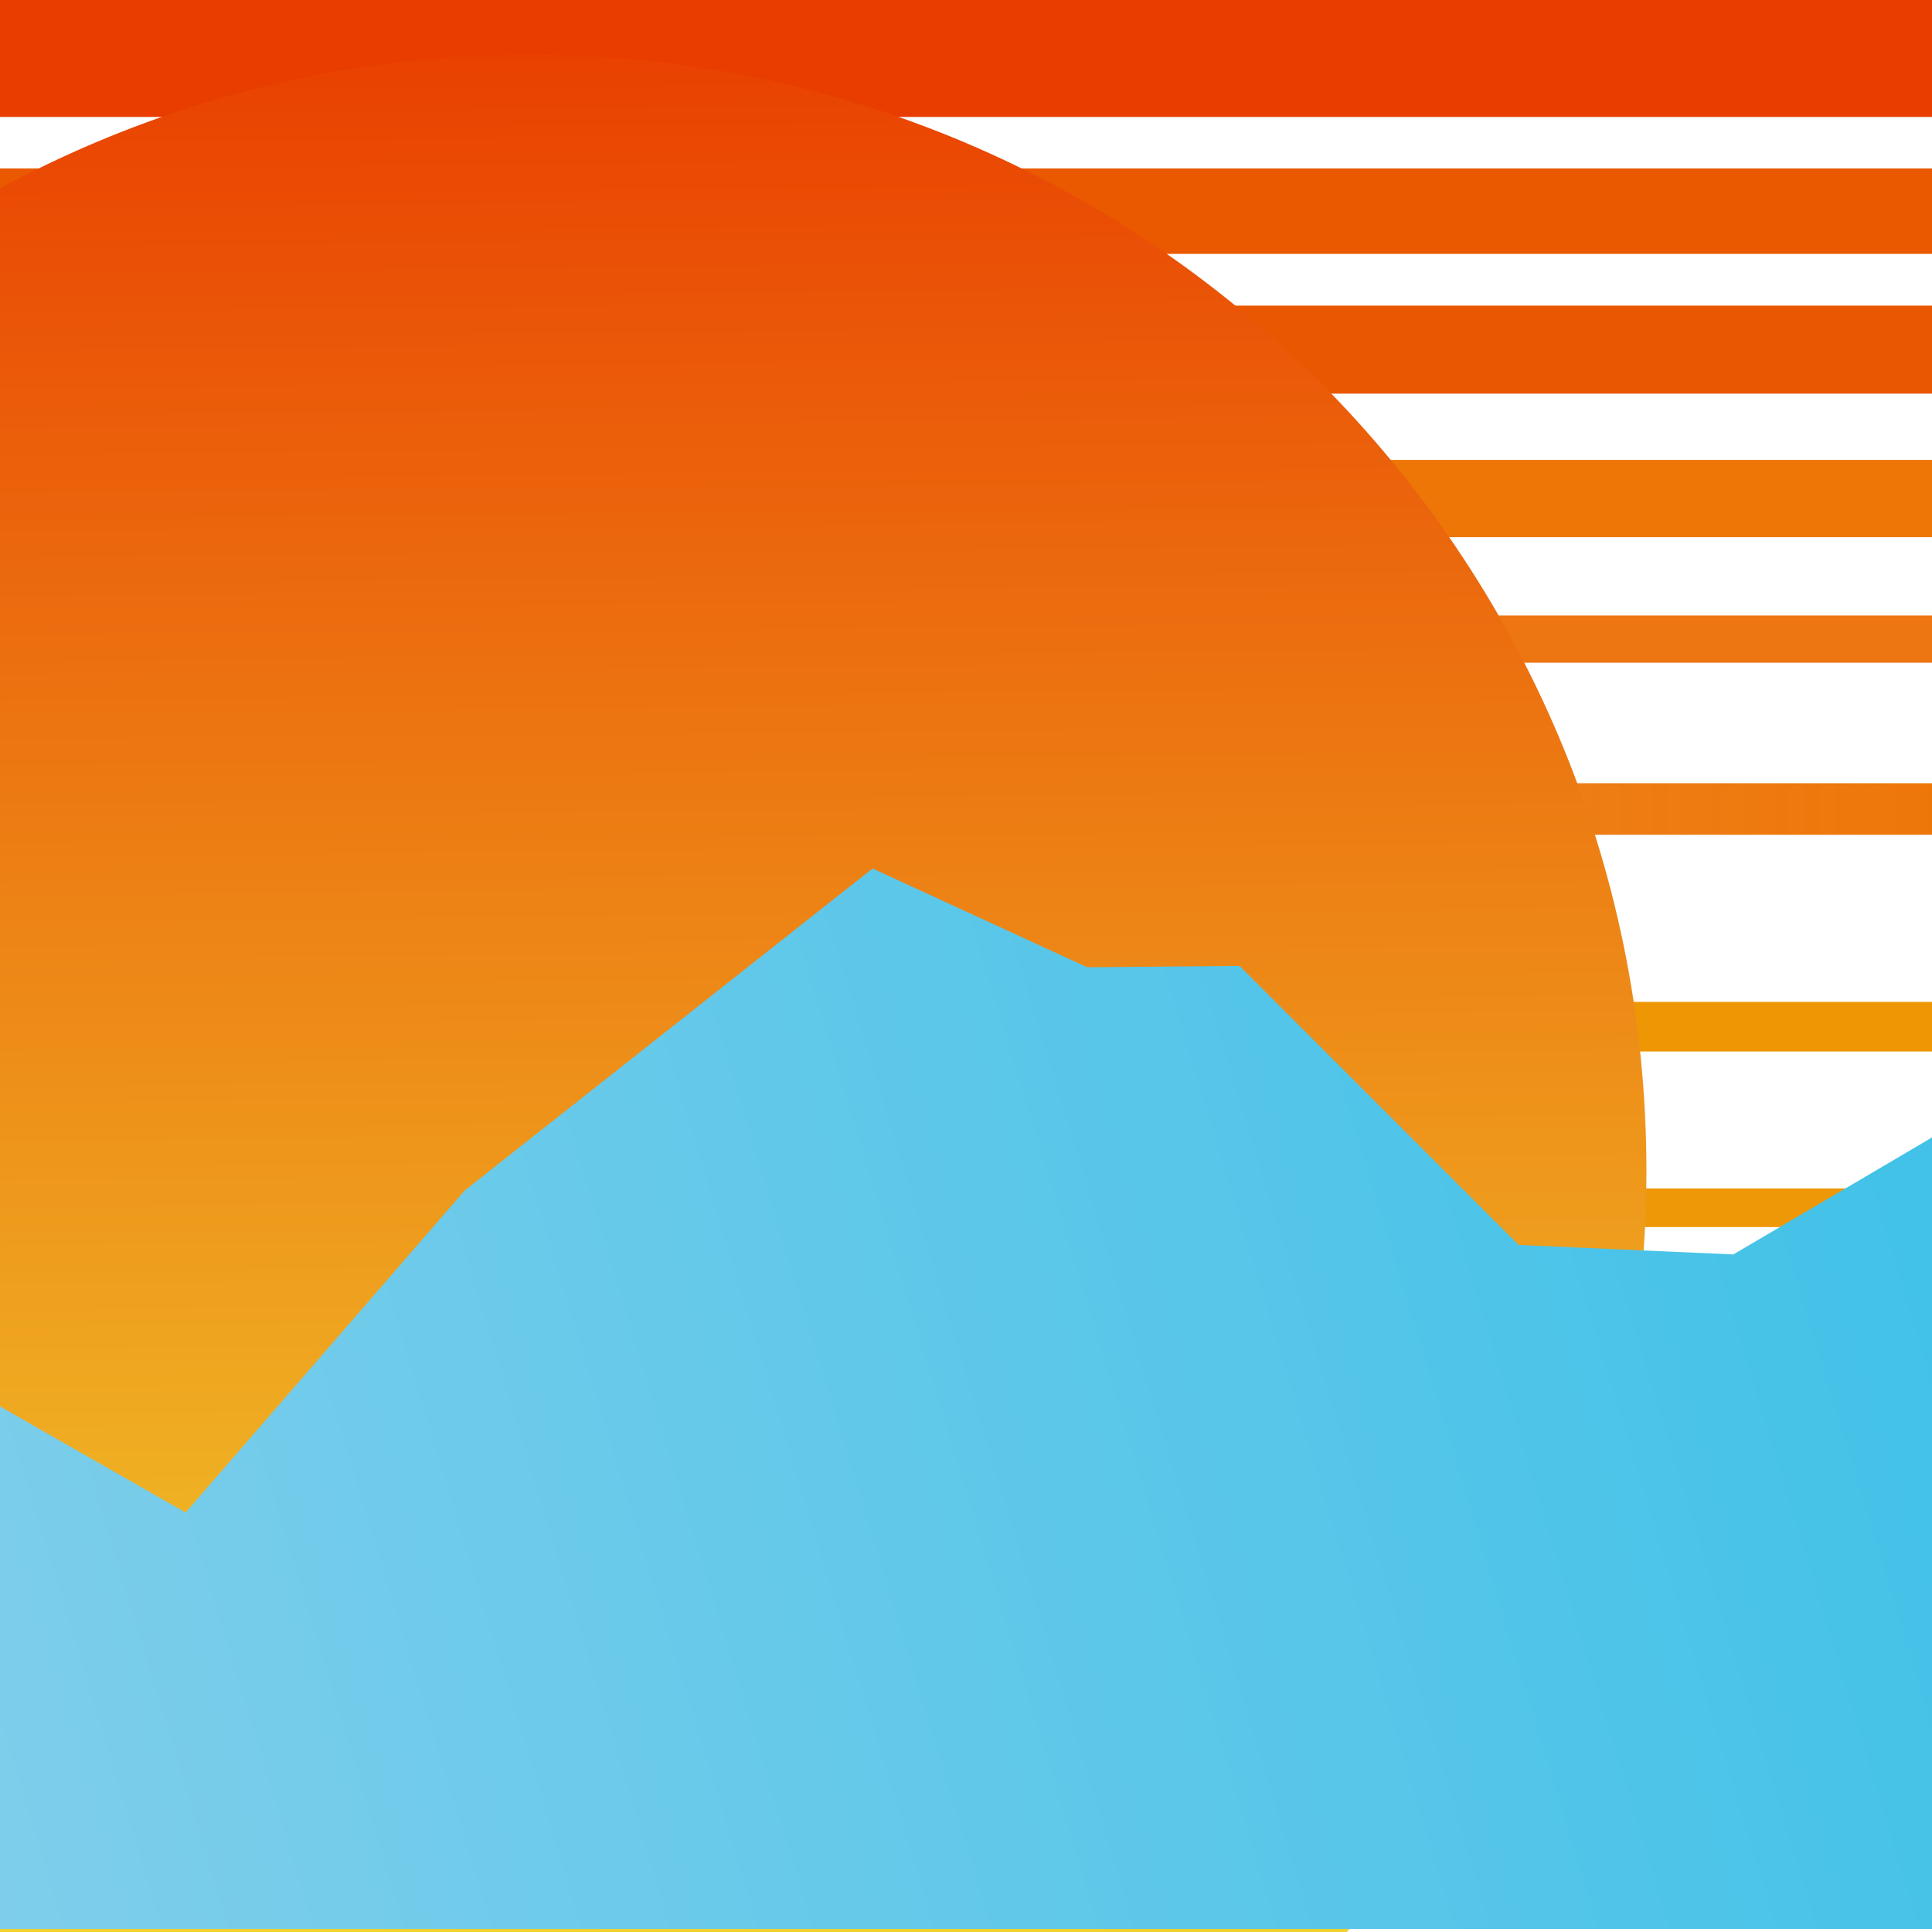
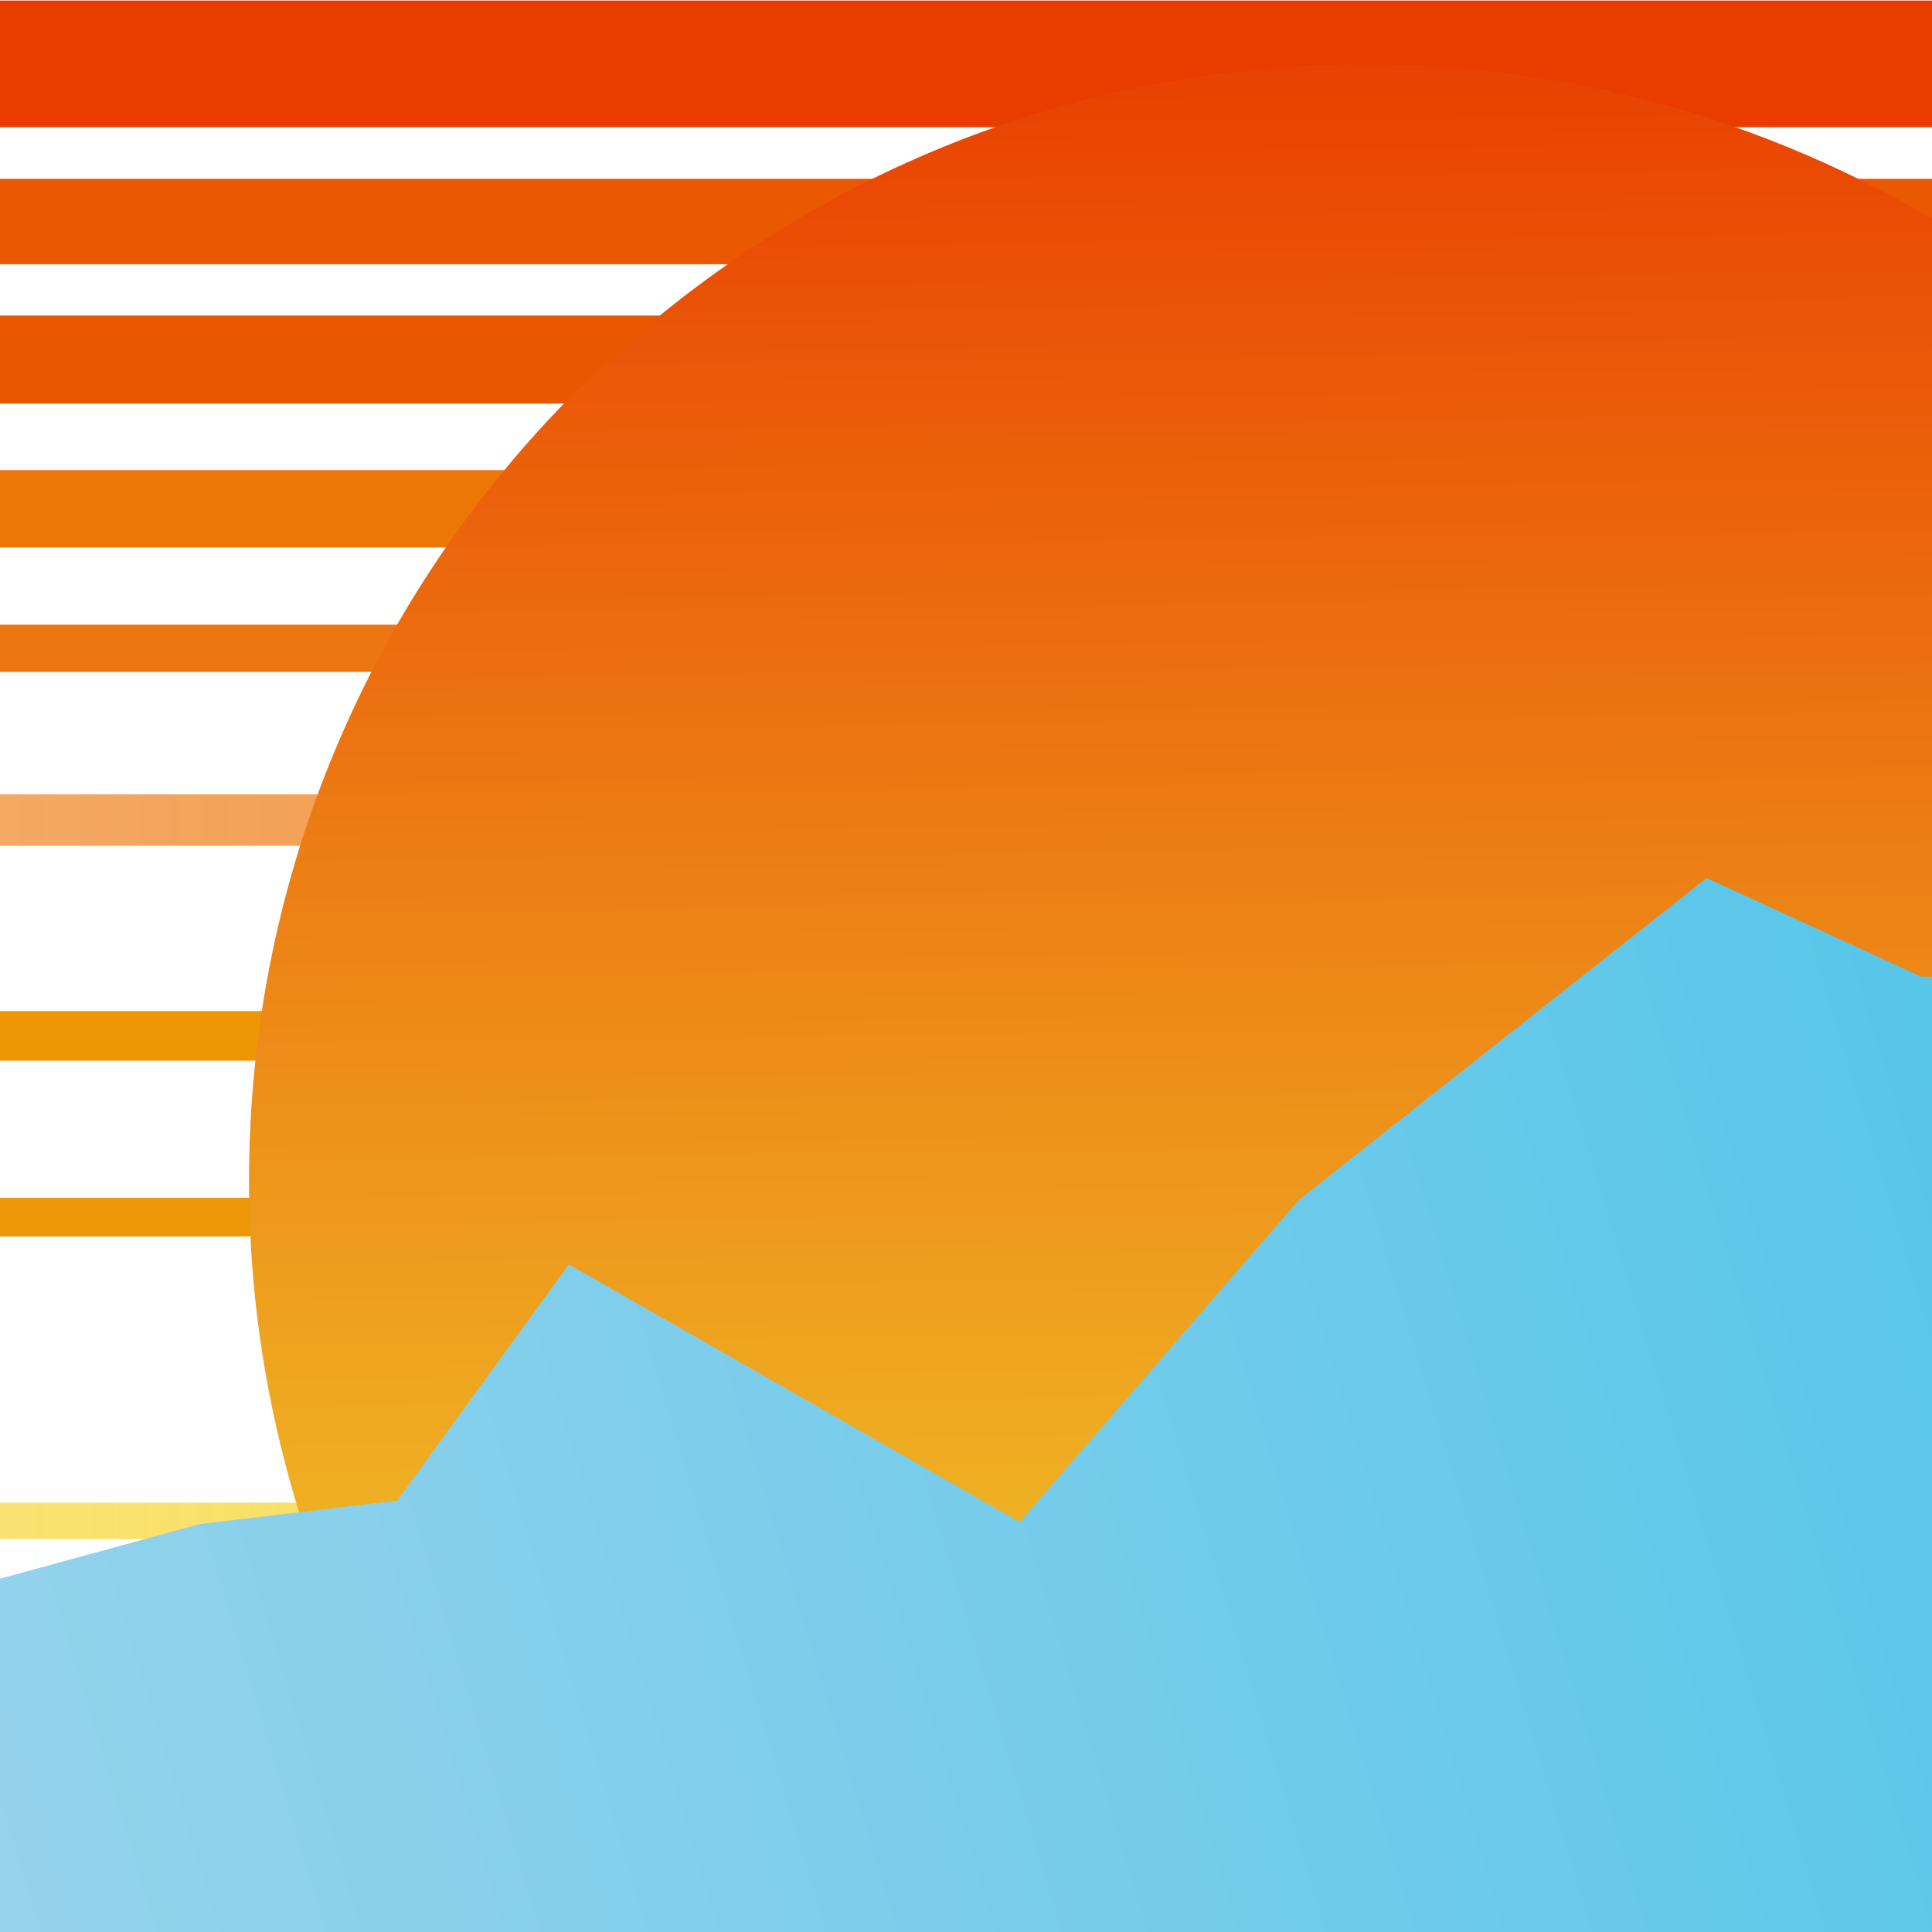
- <svg xmlns="http://www.w3.org/2000/svg" version="1.1" viewBox="0 0 90 90">
+ <svg xmlns="http://www.w3.org/2000/svg" height="90" width="90" version="1.1" viewBox="0 0 90 90">
  <defs>
-     <linearGradient id="k" y2="42.306" gradientUnits="userSpaceOnUse" x2="225.9" gradientTransform="translate(-135.303,-0.4520548)" y1="90" x1="68.946">
-       <stop id="stop7" stop-color="#d0e6ee" stop-opacity=".11" offset="0" />
-       <stop id="stop9" stop-color="#9dd4ec" offset="0.089" />
-       <stop id="stop11" stop-color="#3fc1e8" offset="1" />
+     <linearGradient id="k" x1="68.9" gradientUnits="userSpaceOnUse" y1="90" gradientTransform="translate(-96.4 .0255)" x2="226" y2="42.3">
+       <stop stop-color="#d0e6ee" stop-opacity=".11" offset="0" />
+       <stop stop-color="#9dd4ec" offset=".089" />
+       <stop stop-color="#3fc1e8" offset="1" />
    </linearGradient>
-     <linearGradient id="j" y2="0.583" gradientUnits="userSpaceOnUse" x2="157.26" y1="90" x1="158">
-       <stop id="stop14" stop-color="#f1d12d" offset="0" />
-       <stop id="stop16" stop-color="#e93d00" offset="1" />
+     <linearGradient id="j" y2=".583" gradientUnits="userSpaceOnUse" y1="90" gradientTransform="translate(-96.4 .0255)" x2="157" x1="158">
+       <stop stop-color="#f1d12d" offset="0" />
+       <stop stop-color="#e93d00" offset="1" />
    </linearGradient>
-     <linearGradient id="i" y2="2.8" gradientUnits="userSpaceOnUse" x2="230" gradientTransform="translate(-135.303,-0.4520548)" y1="3" x1="14">
-       <stop id="stop19" stop-color="#e93d00" stop-opacity="0" offset="0" />
-       <stop id="stop21" stop-color="#e93d00" offset="0.05" />
-       <stop id="stop23" stop-color="#e93d00" offset="1" />
+     <linearGradient id="i" x1="14" gradientUnits="userSpaceOnUse" y1="3" gradientTransform="translate(-96.4 .0255)" x2="230" y2="2.8">
+       <stop stop-color="#e93d00" stop-opacity="0" offset="0" />
+       <stop stop-color="#e93d00" offset=".05" />
+       <stop stop-color="#e93d00" offset="1" />
    </linearGradient>
-     <linearGradient id="h" y2="10" gradientUnits="userSpaceOnUse" x2="230" gradientTransform="translate(-135.303,-0.4520548)" y1="9.9" x1="18">
-       <stop id="stop26" stop-color="#ea5800" stop-opacity="0" offset="0" />
-       <stop id="stop28" stop-color="#ea5800" offset="0.056" />
-       <stop id="stop30" stop-color="#ea5800" offset="1" />
+     <linearGradient id="h" x1="18" gradientUnits="userSpaceOnUse" y1="9.9" gradientTransform="translate(-96.4 .0255)" x2="230" y2="10">
+       <stop stop-color="#ea5800" stop-opacity="0" offset="0" />
+       <stop stop-color="#ea5800" offset=".056" />
+       <stop stop-color="#ea5800" offset="1" />
    </linearGradient>
-     <linearGradient id="g" y2="17" gradientUnits="userSpaceOnUse" x2="230" gradientTransform="translate(-135.303,-0.4520548)" y1="17" x1="22">
-       <stop id="stop33" stop-color="#e95700" stop-opacity="0" offset="0" />
-       <stop id="stop35" stop-color="#e95700" offset="0.058" />
-       <stop id="stop37" stop-color="#e95700" offset="1" />
+     <linearGradient id="g" x1="22" gradientUnits="userSpaceOnUse" y1="17" gradientTransform="translate(-96.4 .0255)" x2="230" y2="17">
+       <stop stop-color="#e95700" stop-opacity="0" offset="0" />
+       <stop stop-color="#e95700" offset=".058" />
+       <stop stop-color="#e95700" offset="1" />
    </linearGradient>
-     <linearGradient id="f" y2="24" gradientUnits="userSpaceOnUse" x2="230" gradientTransform="translate(-135.303,-0.4520548)" y1="24" x1="28">
-       <stop id="stop40" stop-color="#ed7606" stop-opacity="0" offset="0" />
-       <stop id="stop42" stop-color="#ed7606" offset="0.061" />
-       <stop id="stop44" stop-color="#ed7606" offset="1" />
+     <linearGradient id="f" x1="28" gradientUnits="userSpaceOnUse" y1="24" gradientTransform="translate(-96.4 .0255)" x2="230" y2="24">
+       <stop stop-color="#ed7606" stop-opacity="0" offset="0" />
+       <stop stop-color="#ed7606" offset=".061" />
+       <stop stop-color="#ed7606" offset="1" />
    </linearGradient>
-     <linearGradient id="e" y2="30" gradientUnits="userSpaceOnUse" x2="230" gradientTransform="translate(-135.303,-0.4520548)" y1="30" x1="31">
-       <stop id="stop47" stop-color="#ed7612" stop-opacity="0" offset="0" />
-       <stop id="stop49" stop-color="#ed7612" offset="0.064" />
-       <stop id="stop51" stop-color="#ed7612" offset="1" />
+     <linearGradient id="e" x1="31" gradientUnits="userSpaceOnUse" y1="30" gradientTransform="translate(-96.4 .0255)" x2="230" y2="30">
+       <stop stop-color="#ed7612" stop-opacity="0" offset="0" />
+       <stop stop-color="#ed7612" offset=".064" />
+       <stop stop-color="#ed7612" offset="1" />
    </linearGradient>
-     <linearGradient id="d" y2="38" gradientUnits="userSpaceOnUse" x2="230" gradientTransform="translate(-135.303,-0.4520548)" y1="38" x1="36">
-       <stop id="stop54" stop-color="#ed7506" stop-opacity="0" offset="0" />
-       <stop id="stop56" stop-color="#ed7506" stop-opacity=".5" offset="0.067" />
-       <stop id="stop58" stop-color="#ed7506" offset="1" />
+     <linearGradient id="d" x1="36" gradientUnits="userSpaceOnUse" y1="38" gradientTransform="translate(-96.4 .0255)" x2="230" y2="38">
+       <stop stop-color="#ed7506" stop-opacity="0" offset="0" />
+       <stop stop-color="#ed7506" stop-opacity=".5" offset=".067" />
+       <stop stop-color="#ed7506" offset="1" />
    </linearGradient>
-     <linearGradient id="c" y2="48" gradientUnits="userSpaceOnUse" x2="230" gradientTransform="translate(-135.303,-0.4520548)" y1="48" x1="43">
-       <stop id="stop61" stop-color="#ee9604" stop-opacity="0" offset="0" />
-       <stop id="stop63" stop-color="#ee9604" offset="0.072" />
-       <stop id="stop65" stop-color="#ee9604" offset="1" />
+     <linearGradient id="c" x1="43" gradientUnits="userSpaceOnUse" y1="48" gradientTransform="translate(-96.4 .0255)" x2="230" y2="48">
+       <stop stop-color="#ee9604" stop-opacity="0" offset="0" />
+       <stop stop-color="#ee9604" offset=".072" />
+       <stop stop-color="#ee9604" offset="1" />
    </linearGradient>
-     <linearGradient id="b" y2="57" gradientUnits="userSpaceOnUse" x2="230" gradientTransform="translate(-135.303,-0.4520548)" y1="57" x1="49">
-       <stop id="stop68" stop-color="#ee9707" stop-opacity="0" offset="0" />
-       <stop id="stop70" stop-color="#ee9707" offset="0.075" />
-       <stop id="stop72" stop-color="#ee9707" offset="1" />
+     <linearGradient id="b" x1="49" gradientUnits="userSpaceOnUse" y1="57" gradientTransform="translate(-96.4 .0255)" x2="230" y2="57">
+       <stop stop-color="#ee9707" stop-opacity="0" offset="0" />
+       <stop stop-color="#ee9707" offset=".075" />
+       <stop stop-color="#ee9707" offset="1" />
    </linearGradient>
-     <linearGradient id="a" y2="71" gradientUnits="userSpaceOnUse" x2="230" gradientTransform="translate(-135.303,-0.4520548)" y1="71" x1="58">
-       <stop id="stop75" stop-color="#f5cb00" stop-opacity="0" offset="0" />
-       <stop id="stop77" stop-color="#f5cb00" stop-opacity=".5" offset="0.082" />
-       <stop id="stop79" stop-color="#f5cb00" offset="1" />
+     <linearGradient id="a" x1="58" gradientUnits="userSpaceOnUse" y1="71" gradientTransform="translate(-96.4 .0255)" x2="230" y2="71">
+       <stop stop-color="#f5cb00" stop-opacity="0" offset="0" />
+       <stop stop-color="#f5cb00" stop-opacity=".5" offset=".082" />
+       <stop stop-color="#f5cb00" offset="1" />
    </linearGradient>
  </defs>
-   <rect id="rect81" height="5.9" width="230.63" y="-0.452" x="-140.03" fill="url(#i)" />
-   <rect id="rect83" height="3.979" width="230.68" y="7.848" x="-140.08" fill="url(#h)" />
-   <rect id="rect85" height="4.1" width="230.71" y="14.237" x="-140.11" fill="url(#g)" />
-   <rect id="rect87" height="3.6" width="231.46" y="21.424" x="-140.86" fill="url(#f)" />
-   <rect id="rect89" height="2.2" width="230.45" y="28.672" x="-139.85" fill="url(#e)" />
-   <rect id="rect91" height="2.4" width="230.45" y="36.486" x="-139.85" fill="url(#d)" />
-   <rect id="rect93" height="2.31" width="230.45" y="46.672" x="-139.85" fill="url(#c)" />
-   <rect id="rect95" height="1.8" width="230.5" y="55.361" x="-139.9" fill="url(#b)" />
-   <rect id="rect97" opacity="0.96" height="1.7" width="230" y="69.548" x="-139.4" fill="url(#a)" />
-   <circle id="circle99" cy="55" transform="translate(-135.303,-0.4520548)" cx="160" r="52" fill="url(#j)" />
-   <path id="path101" fill="url(#k)" d="m-66.553,73.859,11,3.8,26-7.1,9.2-1.1,8-11,21,12,13-15,19-15,10,4.6,7.1-0.063,13,13,10,0.44,9.85-5.8v37.223h-156.95z" />
+   <rect height="5.9" width="231" y=".025" x="-101" fill="url(#i)" />
+   <rect height="3.98" width="231" y="8.33" x="-101" fill="url(#h)" />
+   <rect height="4.1" width="231" y="14.7" x="-101" fill="url(#g)" />
+   <rect height="3.6" width="231" y="21.9" x="-102" fill="url(#f)" />
+   <rect height="2.2" width="230" y="29.1" x="-101" fill="url(#e)" />
+   <rect height="2.4" width="230" y="37" x="-101" fill="url(#d)" />
+   <rect height="2.31" width="230" y="47.1" x="-101" fill="url(#c)" />
+   <rect height="1.8" width="230" y="55.8" x="-101" fill="url(#b)" />
+   <rect opacity=".960" height="1.7" width="230" y="70" x="-101" fill="url(#a)" />
+   <circle cy="55" cx="63.6" r="52" fill="url(#j)" />
+   <path fill="url(#k)" d="m-27.7 74.3 11 3.8 26-7.1 9.2-1.1 8-11 21 12 13-15 19-15 10 4.6 7.1-.063 13 13 10 .44 9.85-5.8v37.2h-157z" />
</svg>
